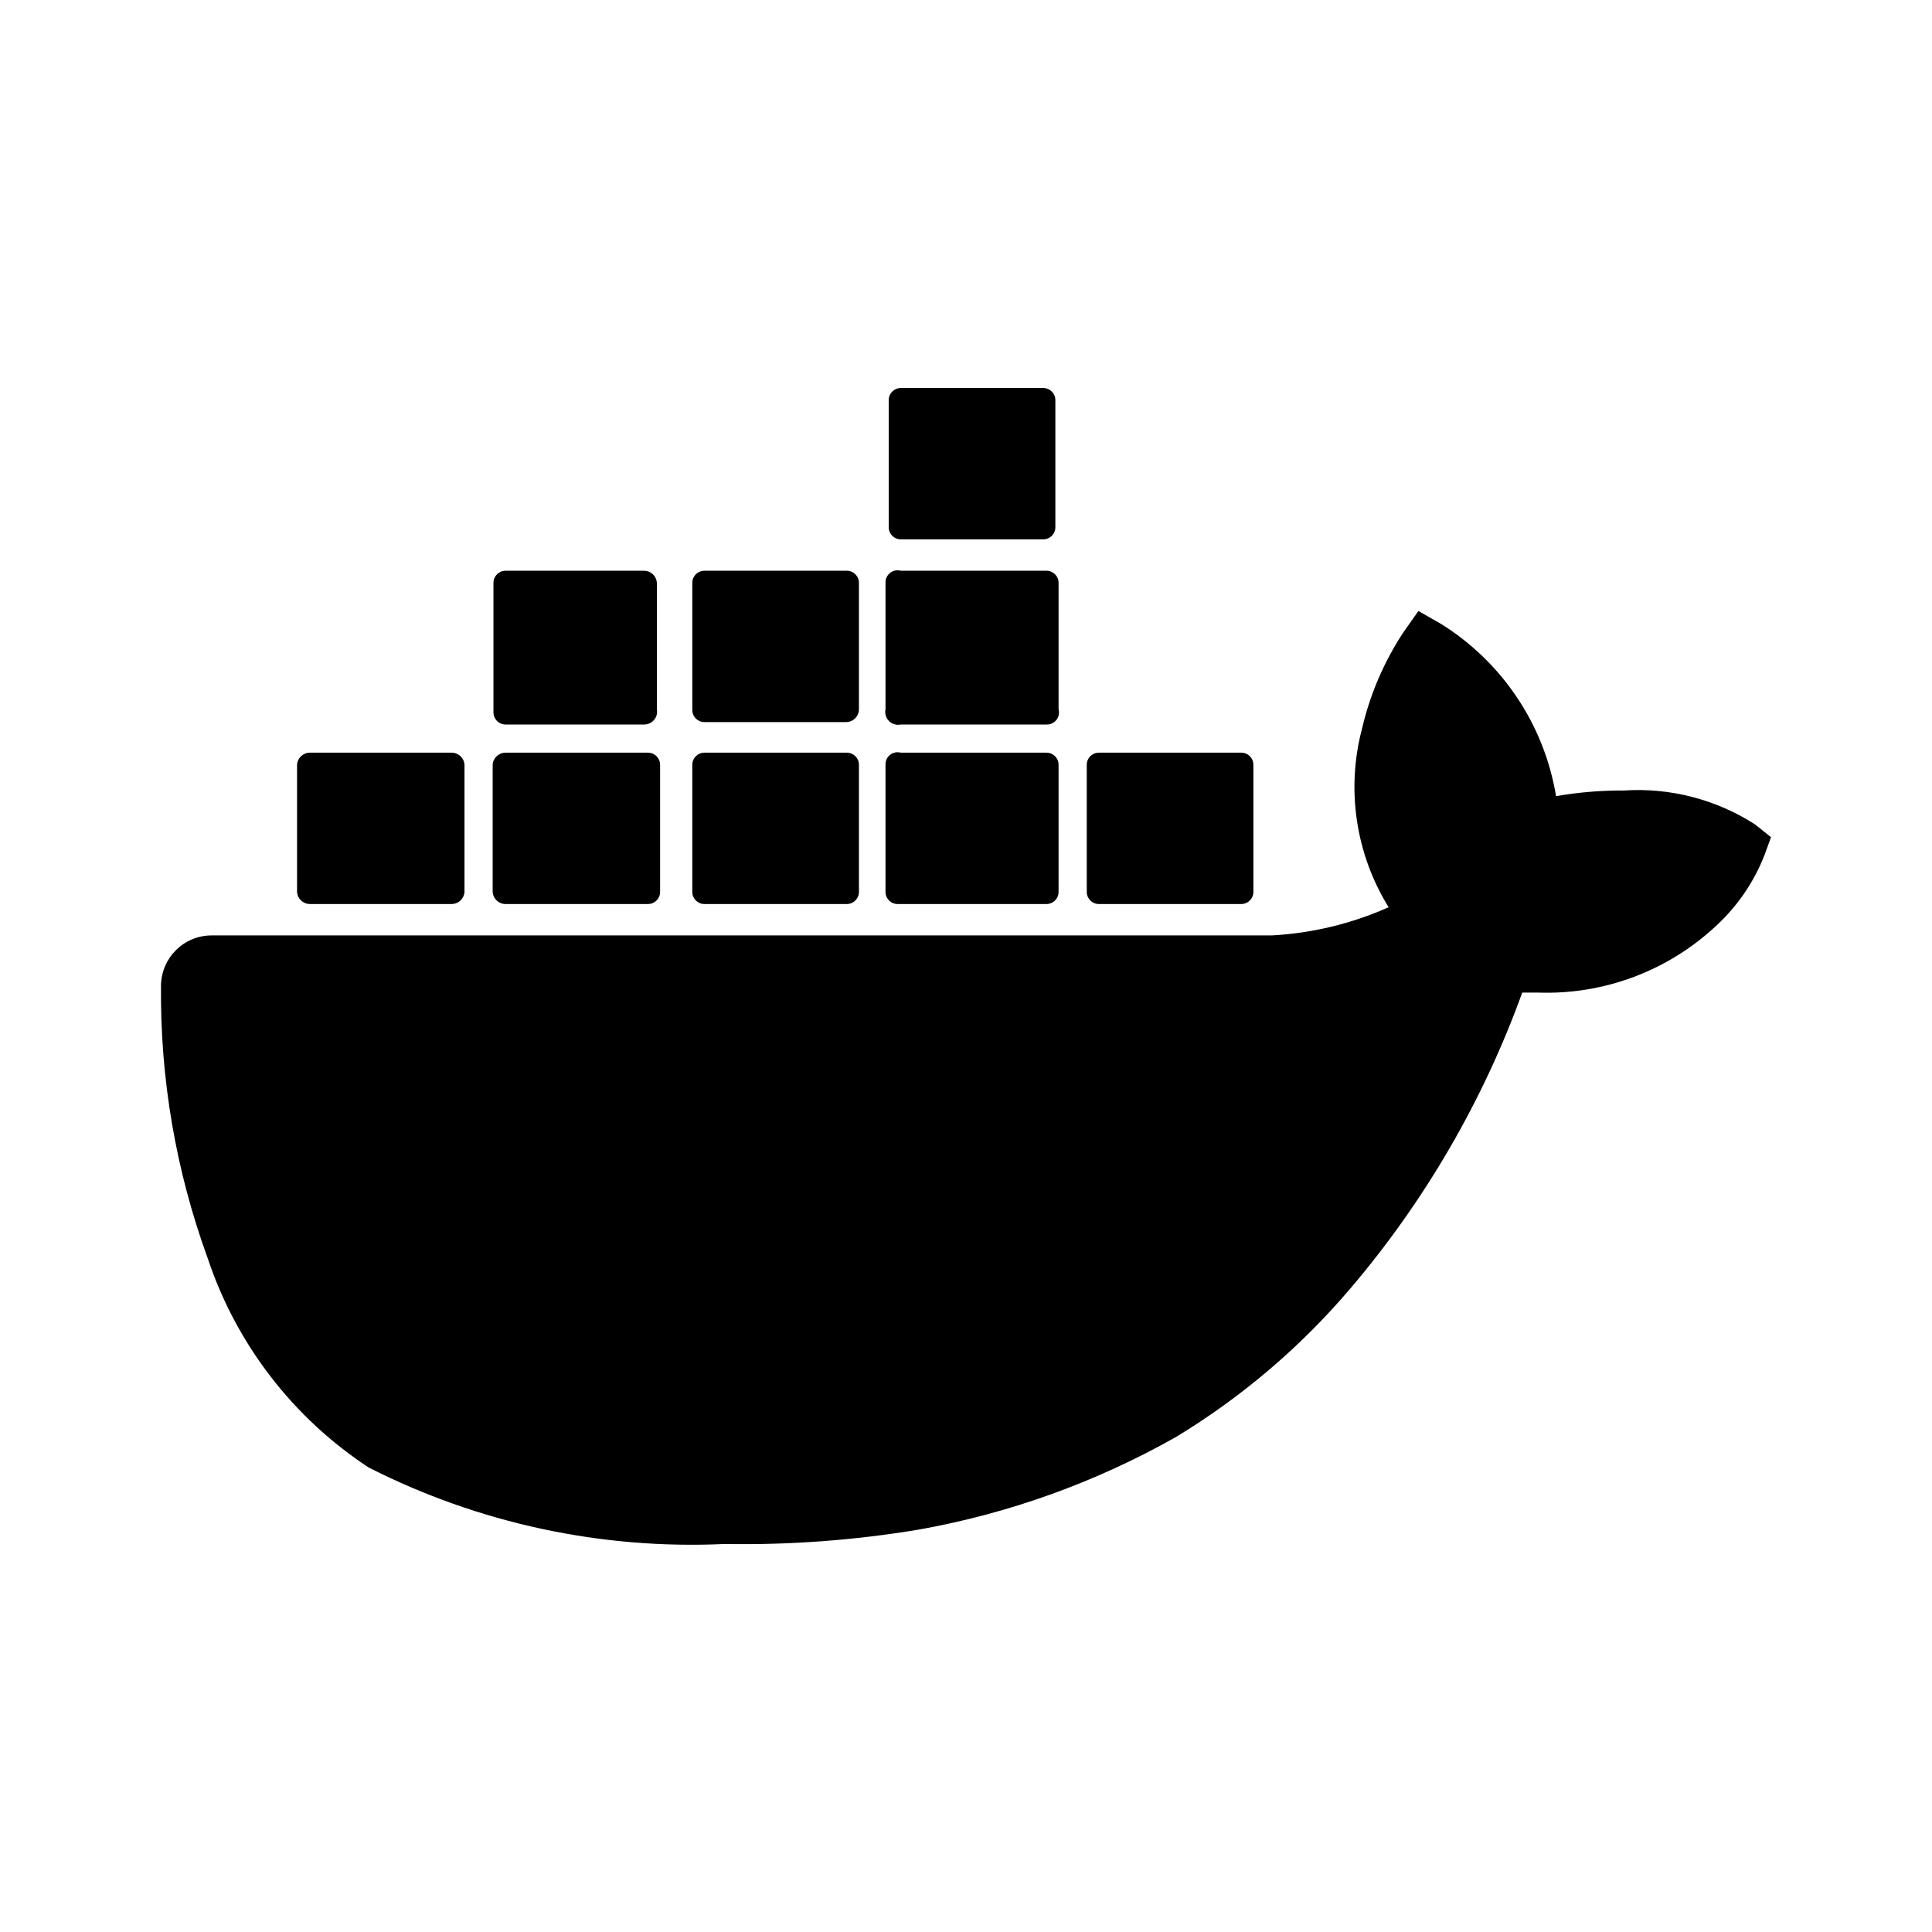
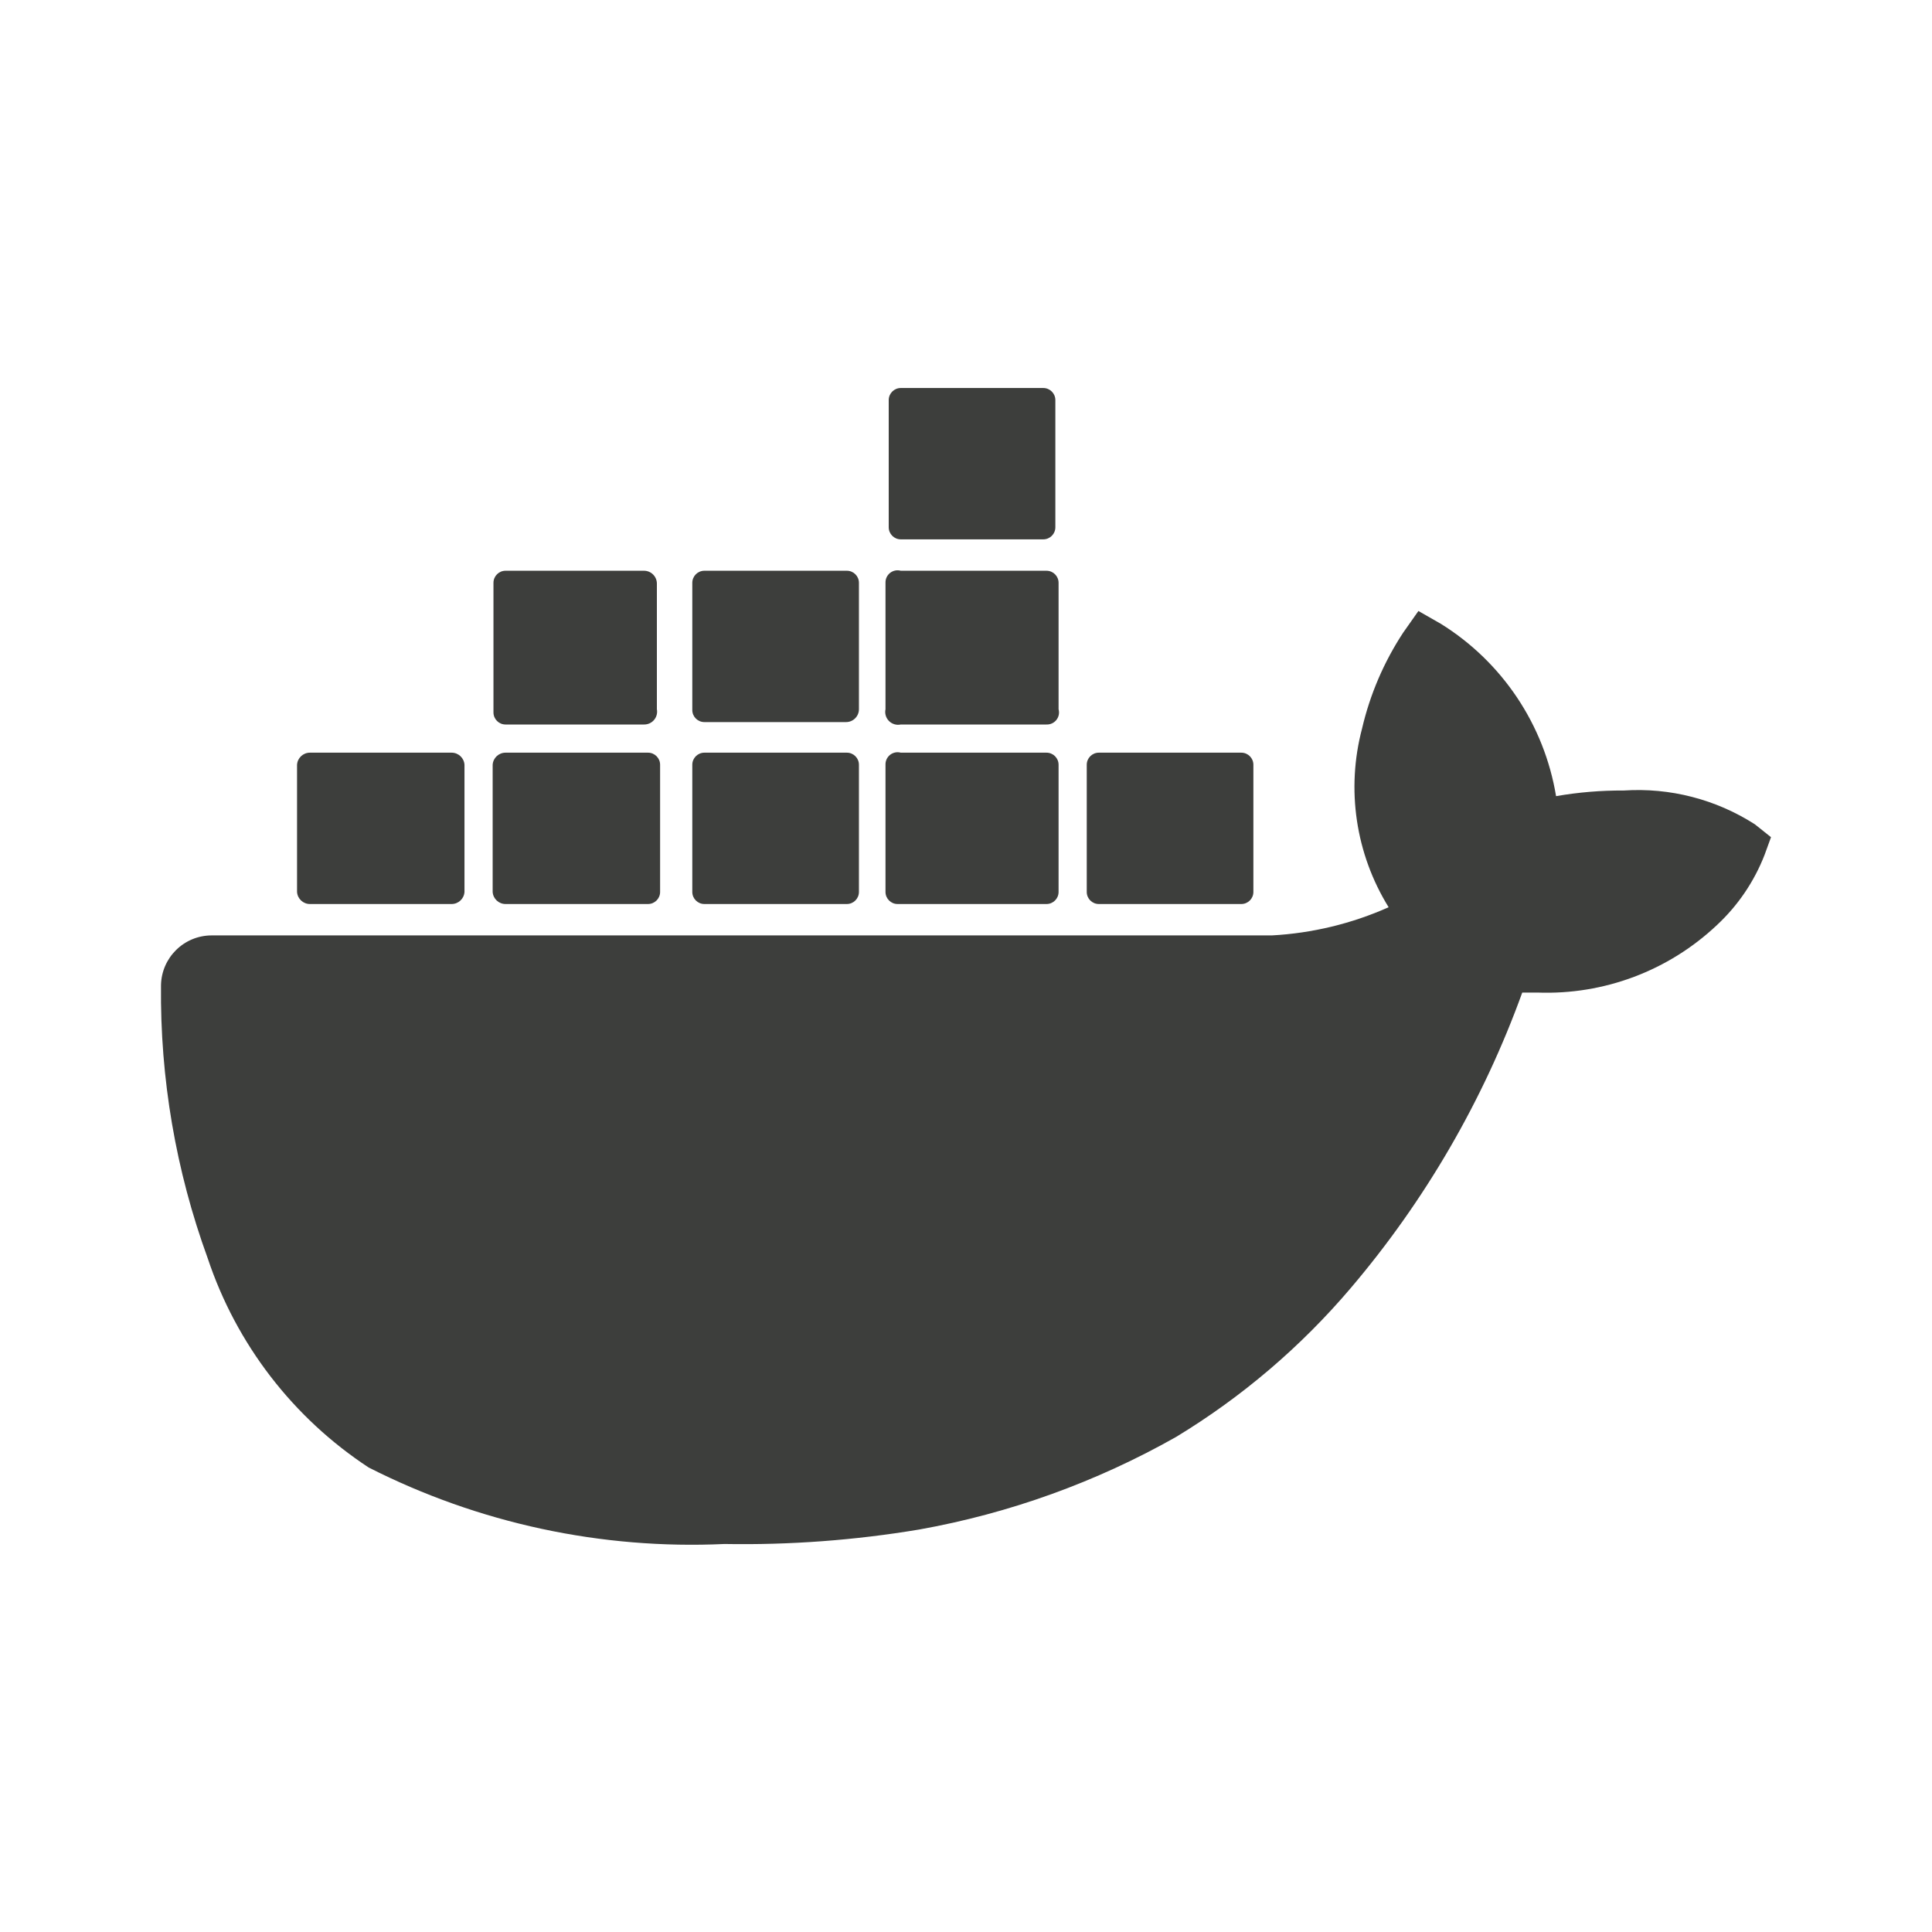
- <svg xmlns="http://www.w3.org/2000/svg" width="24" height="24" viewBox="0 0 24 24">
+ <svg xmlns="http://www.w3.org/2000/svg" width="24" height="24" viewBox="0 0 24 24" fill="#3D3E3C">
  <path d="M20.17 9.82a4.76 4.76 0 0 0-.84.07 3.12 3.12 0 0 0-1.43-2.14l-.28-.16-.19.27a3.7 3.7 0 0 0-.51 1.19 2.84 2.84 0 0 0 .33 2.22 4.11 4.11 0 0 1-1.45.35H2.63a.63.63 0 0 0-.63.62 9.6 9.6 0 0 0 .58 3.39 5 5 0 0 0 2 2.6 8.86 8.86 0 0 0 4.42.95 13.27 13.27 0 0 0 2.42-.18 10.09 10.09 0 0 0 3.19-1.15A8.9 8.9 0 0 0 16.78 16a11.94 11.94 0 0 0 2.13-3.67h.19a3.08 3.08 0 0 0 2.23-.84 2.36 2.36 0 0 0 .59-.87l.08-.22-.2-.16a2.69 2.69 0 0 0-1.63-.42z" />
  <path d="M5.61 9.35H3.85a.16.16 0 0 0-.16.15v1.58a.16.16 0 0 0 .16.15h1.76a.16.16 0 0 0 .16-.15V9.5a.16.16 0 0 0-.16-.15zm2.44 0H6.28a.16.16 0 0 0-.16.15v1.58a.16.16 0 0 0 .16.15h1.77a.15.15 0 0 0 .15-.15V9.5a.15.15 0 0 0-.15-.15zm2.47 0H8.75a.15.15 0 0 0-.15.15v1.58a.15.15 0 0 0 .15.15h1.77a.15.15 0 0 0 .15-.15V9.5a.15.15 0 0 0-.15-.15zm.67 0a.15.15 0 0 0-.19.15v1.58a.15.15 0 0 0 .15.15H13a.15.15 0 0 0 .15-.15V9.5a.15.15 0 0 0-.15-.15zM6.28 7.09H8a.16.16 0 0 1 .16.16v1.56A.16.16 0 0 1 8 9H6.28a.15.15 0 0 1-.15-.15V7.24a.15.15 0 0 1 .15-.15zm2.47 0h1.77a.15.15 0 0 1 .15.15v1.57a.16.16 0 0 1-.16.16H8.75a.15.15 0 0 1-.15-.15V7.24a.15.15 0 0 1 .15-.15zm2.44 0H13a.15.15 0 0 1 .15.15v1.57A.15.15 0 0 1 13 9h-1.81a.16.16 0 0 1-.19-.19V7.24a.15.15 0 0 1 .19-.15z" />
  <rect x="11.04" y="4.82" width="2.07" height="1.88" rx=".15" />
  <path d="M13.65 9.35a.15.15 0 0 0-.15.15v1.58a.15.15 0 0 0 .15.15h1.77a.15.15 0 0 0 .15-.15V9.5a.15.15 0 0 0-.15-.15z" />
</svg>
